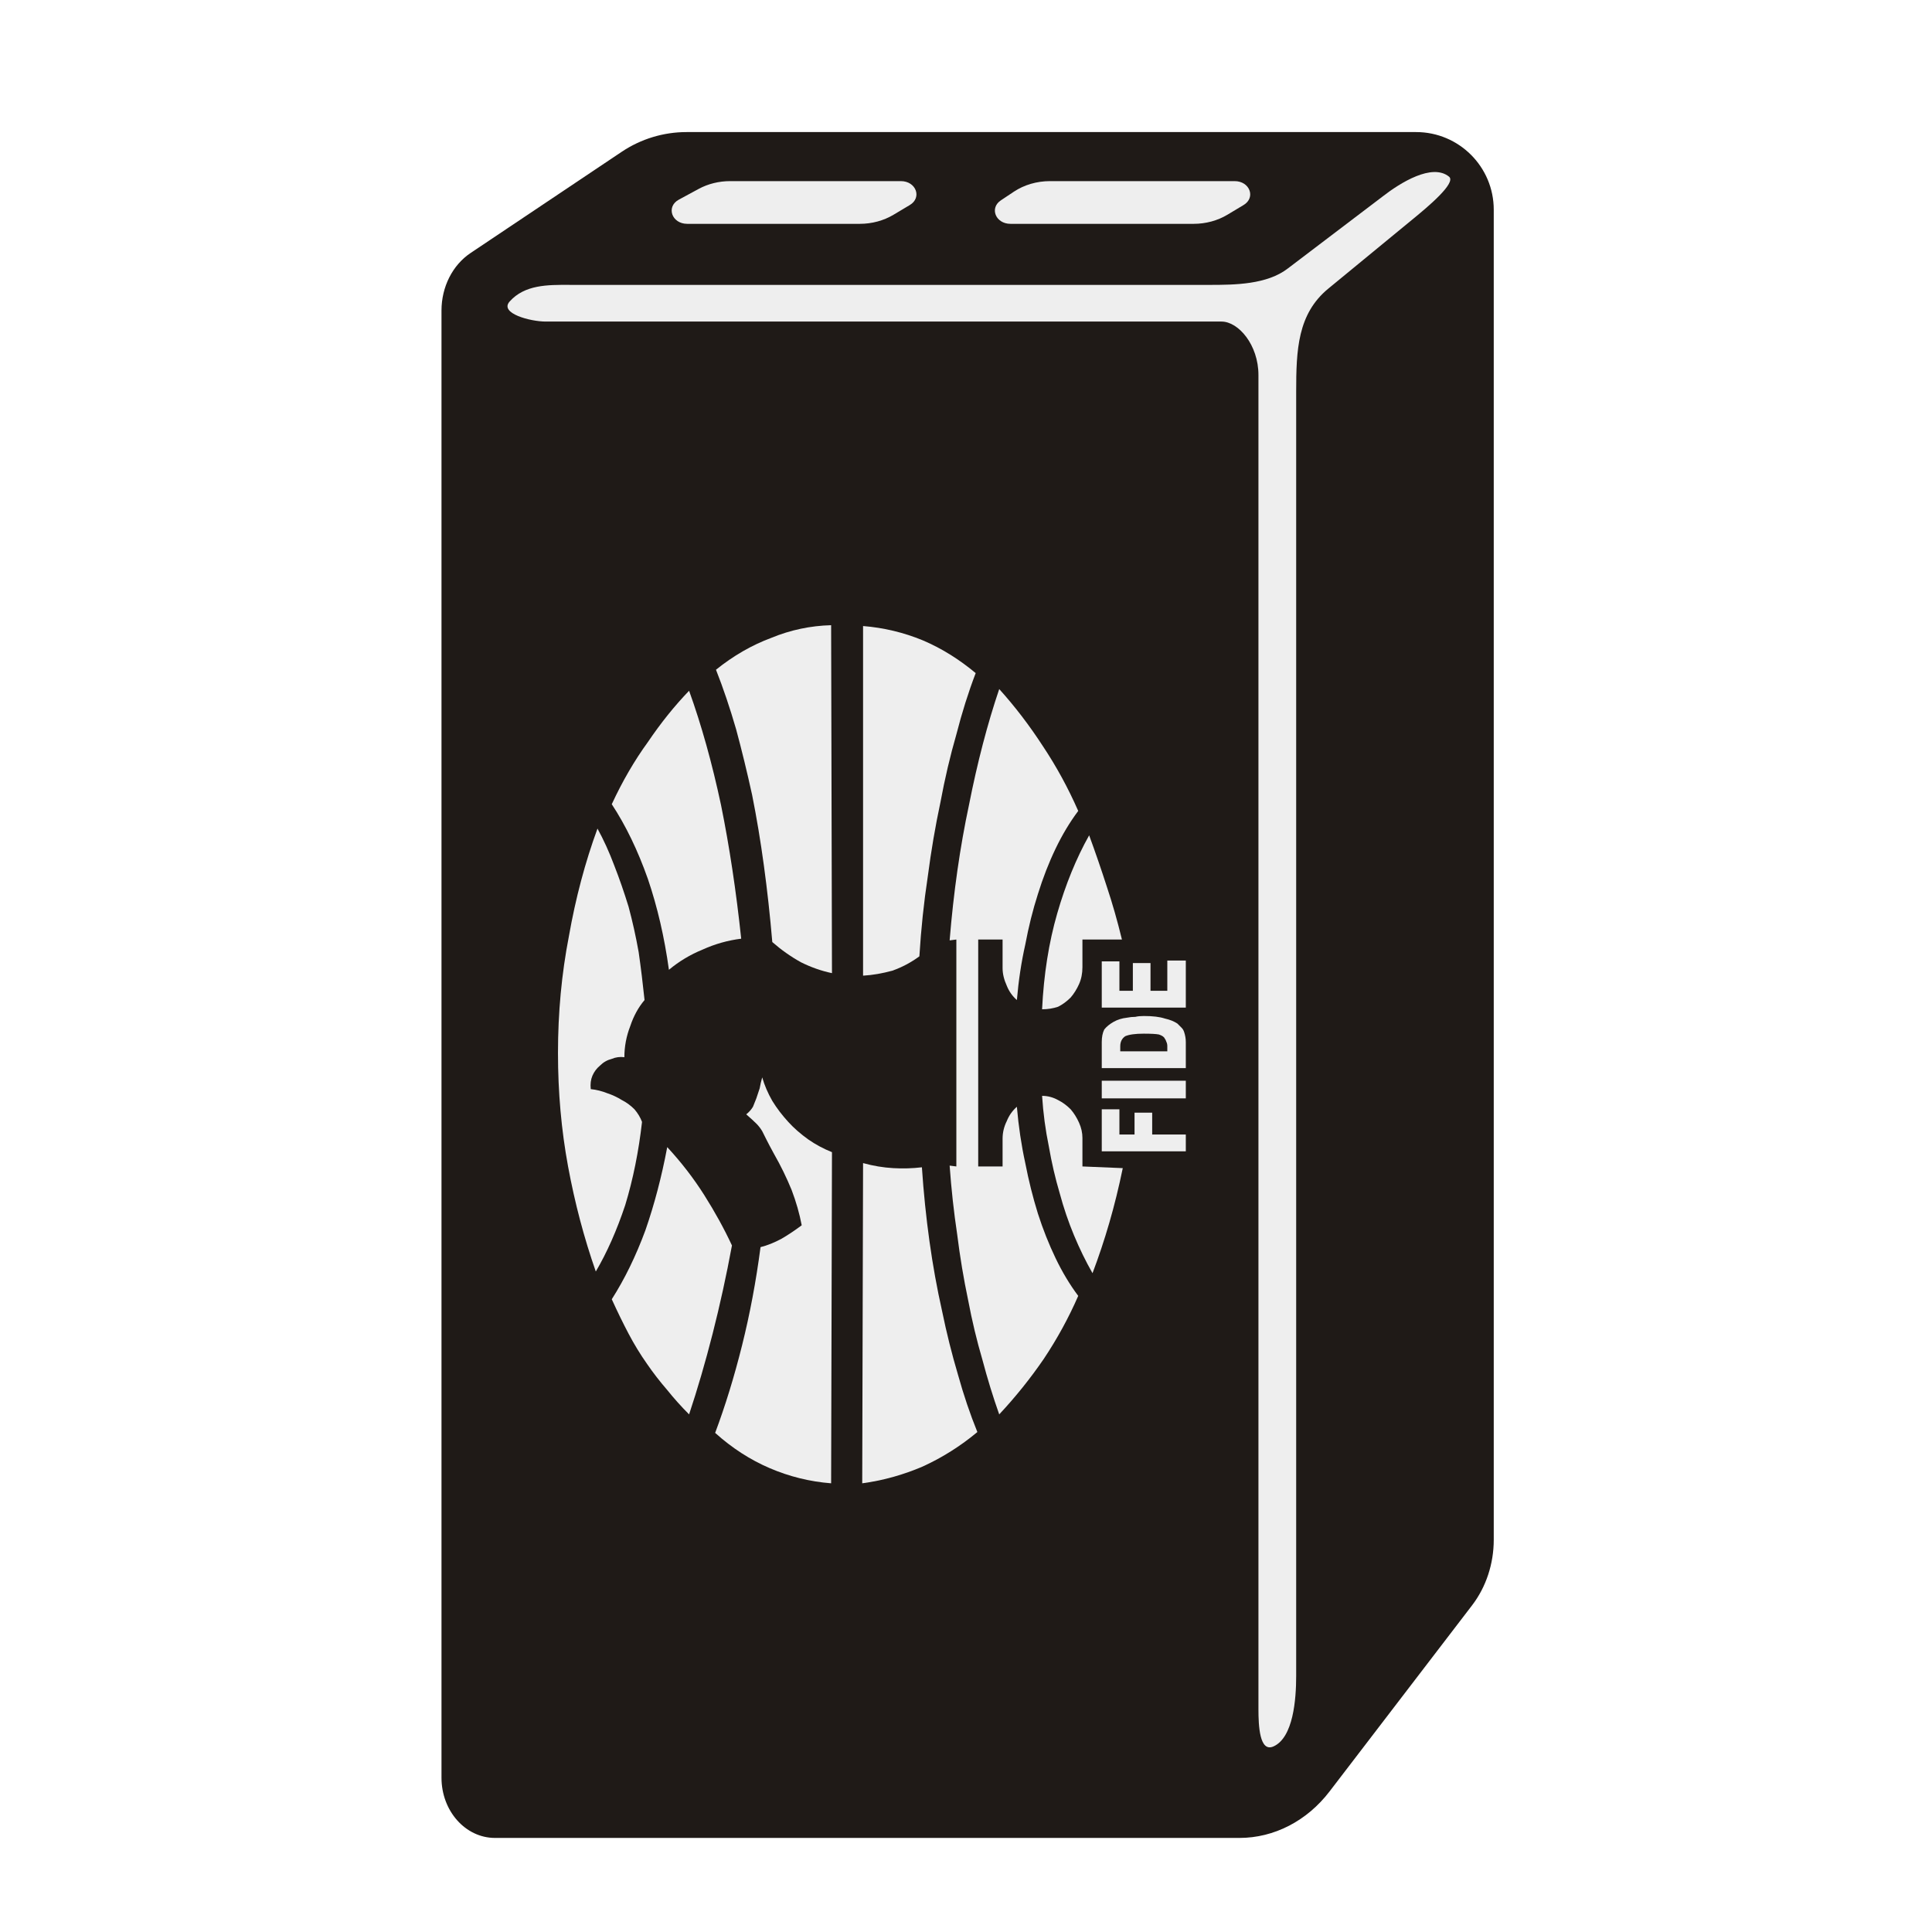
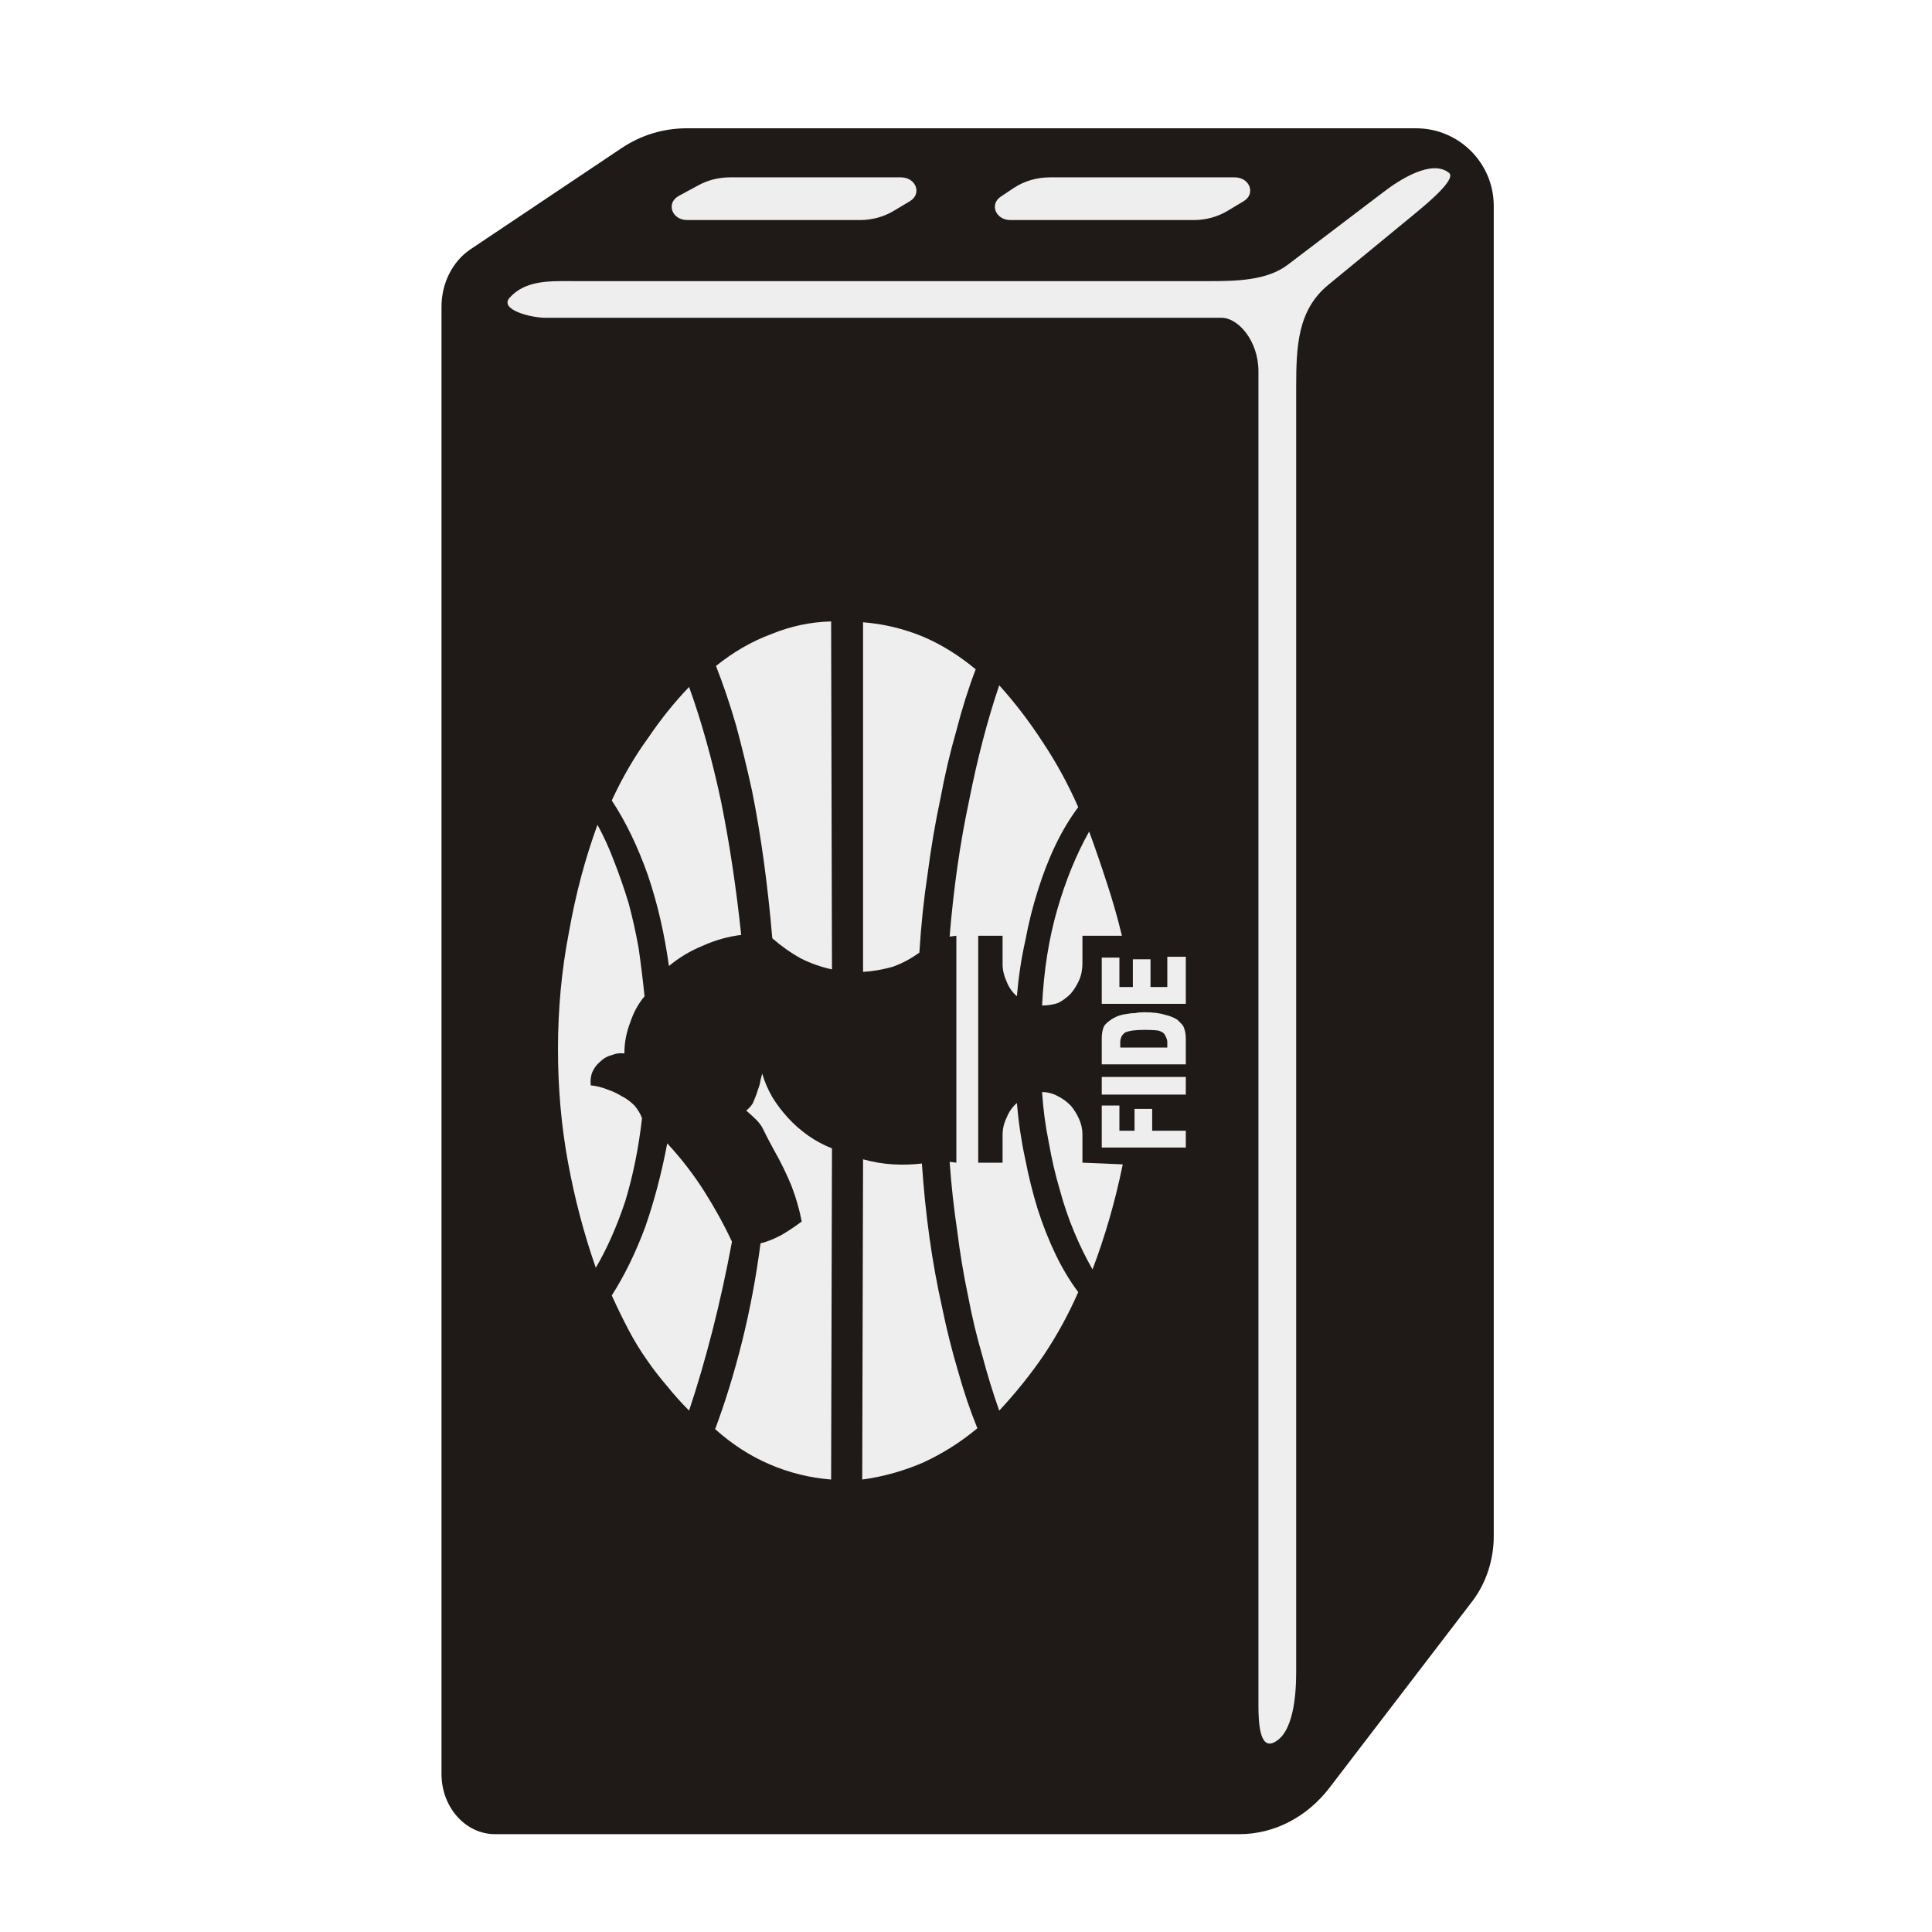
<svg xmlns="http://www.w3.org/2000/svg" width="512" height="512" viewBox="0 0 512 512" fill="none">
-   <path d="M328.469 487.071H131.179C123.348 487.071 117 479.927 117 471.114V82.292C117 76.041 119.925 70.253 124.698 67.056L164.771 40.22C169.853 36.817 175.831 35 181.948 35H375.279C386.645 35 395.859 44.214 395.859 55.58V408.05C395.859 414.422 393.826 420.583 390.129 425.41L352.339 474.759C346.353 482.576 337.638 487.071 328.469 487.071Z" fill="#1F1A17" />
-   <path d="M144.608 85.216H323.709C328.213 85.216 333.5 91.413 333.5 99.382V452.972C333.5 457.314 333.791 464.476 337.488 462.82C342.745 460.465 343.5 450.334 343.5 444.161V103.809C343.5 92.731 343.871 83.196 352 76.5L374.753 57.793C378.149 54.995 386 48.5 384.026 46.833C379.54 43.156 371.074 48.454 366.5 52L341.322 71.122C335.79 75.411 327.281 75.5 320.483 75.5H152.246C151.797 75.5 151.345 75.498 150.891 75.496H150.886C145.102 75.468 139.043 75.438 135.059 79.903C132.255 83.046 140.577 85.216 144.608 85.216Z" fill="#EEEEEE" />
-   <path d="M208.899 297.317C207.265 295.536 205.855 293.679 204.667 291.749C203.479 289.67 202.588 287.591 201.994 285.513C201.697 286.552 201.474 287.517 201.326 288.408L200.435 291.081L199.544 293.308C199.098 294.051 198.504 294.719 197.762 295.313C198.95 296.352 199.841 297.169 200.435 297.763C201.029 298.357 201.549 299.025 201.994 299.767L203.108 301.995C203.553 302.886 204.221 304.148 205.112 305.781C206.894 308.9 208.453 312.092 209.79 315.359C210.977 318.477 211.868 321.595 212.462 324.713C210.681 326.05 208.899 327.238 207.117 328.277C205.186 329.317 203.33 330.059 201.549 330.504C200.361 339.562 198.727 348.249 196.648 356.564C194.57 364.879 192.194 372.601 189.521 379.728C193.976 383.737 198.801 386.856 203.999 389.083C209.196 391.31 214.615 392.647 220.258 393.092L220.481 305.336C218.253 304.445 216.175 303.331 214.244 301.995C212.165 300.51 210.384 298.951 208.899 297.317Z" fill="#EEEEEE" />
-   <path d="M193.976 330.059C192.491 338.077 190.783 345.873 188.853 353.446C186.922 361.019 184.844 368.146 182.616 374.828C180.537 372.749 178.607 370.596 176.825 368.369C174.895 366.142 173.113 363.84 171.48 361.464C169.698 358.94 168.065 356.267 166.58 353.446C165.095 350.625 163.61 347.581 162.125 344.314C165.54 338.968 168.51 332.88 171.034 326.05C173.41 319.219 175.34 311.869 176.825 303.999C180.538 308.009 183.804 312.24 186.626 316.695C189.447 321.15 191.897 325.604 193.976 330.059Z" fill="#EEEEEE" />
-   <path d="M285.964 260.789C286.558 259.453 286.855 257.968 286.855 256.335V248.985H297.323C296.135 244.085 294.799 239.407 293.314 234.953C291.829 230.349 290.27 225.821 288.637 221.366C285.221 227.454 282.4 234.359 280.173 242.08C277.945 249.801 276.609 258.265 276.164 267.471C277.648 267.471 279.059 267.249 280.396 266.803C281.583 266.209 282.697 265.393 283.737 264.353C284.627 263.314 285.37 262.126 285.964 260.789Z" fill="#EEEEEE" />
-   <path d="M276.164 290.413C277.648 290.413 279.059 290.784 280.396 291.526C281.583 292.12 282.697 292.937 283.737 293.976C284.627 295.016 285.37 296.204 285.964 297.54C286.558 298.877 286.855 300.213 286.855 301.549V309.122L297.546 309.568C296.506 314.616 295.319 319.442 293.982 324.045C292.646 328.648 291.161 333.103 289.528 337.409C287.746 334.291 286.112 330.95 284.627 327.386C283.143 323.823 281.88 320.11 280.841 316.25C279.653 312.241 278.688 308.083 277.945 303.777C277.055 299.47 276.461 295.016 276.164 290.413Z" fill="#EEEEEE" />
-   <path d="M266.809 261.235C267.403 262.72 268.294 263.982 269.482 265.021C269.927 259.824 270.67 254.924 271.709 250.321C272.6 245.569 273.714 241.115 275.05 236.957C276.386 232.651 277.945 228.642 279.727 224.93C281.509 221.217 283.514 217.876 285.741 214.907C283.068 208.819 279.95 203.102 276.386 197.756C272.823 192.262 268.962 187.214 264.804 182.611C261.686 191.817 259.013 202.063 256.786 213.348C254.41 224.484 252.703 236.437 251.663 249.207L253.445 248.985V309.122L251.663 308.899C252.109 315.136 252.777 321.224 253.668 327.163C254.41 333.103 255.375 338.894 256.563 344.537C257.603 350.031 258.865 355.302 260.35 360.351C261.686 365.399 263.171 370.225 264.804 374.828C269.11 370.225 273.045 365.325 276.609 360.128C280.173 354.782 283.217 349.214 285.741 343.423C283.514 340.453 281.509 337.112 279.727 333.4C277.945 329.688 276.386 325.753 275.05 321.595C273.714 317.289 272.6 312.834 271.709 308.231C270.67 303.48 269.927 298.505 269.482 293.308C268.294 294.348 267.403 295.61 266.809 297.095C266.066 298.58 265.695 300.139 265.695 301.772V309.122H259.236V248.985H265.695V256.558C265.695 258.042 266.066 259.602 266.809 261.235Z" fill="#EEEEEE" />
-   <path d="M196.426 248.762C192.862 249.207 189.447 250.173 186.18 251.657C182.913 252.994 179.944 254.776 177.271 257.003C176.083 248.391 174.227 240.372 171.702 232.948C169.03 225.375 165.837 218.767 162.125 213.125C164.946 207.037 168.139 201.543 171.702 196.643C175.118 191.594 178.756 187.065 182.616 183.056C185.883 192.114 188.704 202.211 191.08 213.348C193.307 224.336 195.089 236.14 196.426 248.762Z" fill="#EEEEEE" />
-   <path d="M161.011 289.745C159.526 289.151 158.042 288.779 156.557 288.631C156.408 287.295 156.557 286.107 157.002 285.067C157.448 284.028 158.116 283.137 159.007 282.394C159.898 281.503 160.937 280.91 162.125 280.613C163.164 280.167 164.278 280.019 165.466 280.167C165.466 277.346 165.986 274.599 167.025 271.926C167.916 269.253 169.178 266.952 170.812 265.021C170.366 260.715 169.846 256.483 169.252 252.326C168.51 248.168 167.619 244.159 166.58 240.298C165.392 236.437 164.13 232.8 162.793 229.384C161.457 225.821 159.972 222.554 158.339 219.584C155.072 228.493 152.548 237.997 150.766 248.094C148.835 258.042 147.87 268.362 147.87 279.053C147.87 289.448 148.761 299.471 150.543 309.122C152.325 318.774 154.775 328.054 157.893 336.964C160.863 331.915 163.461 326.05 165.689 319.368C167.768 312.537 169.252 305.187 170.143 297.317C169.698 296.129 169.03 295.016 168.139 293.976C167.099 292.937 165.986 292.12 164.798 291.526C163.61 290.784 162.348 290.19 161.011 289.745Z" fill="#EEEEEE" />
-   <path d="M220.481 257.894C217.659 257.3 214.912 256.335 212.24 254.998C209.567 253.514 207.043 251.732 204.667 249.653C204.073 242.674 203.33 235.918 202.439 229.384C201.549 222.851 200.509 216.614 199.321 210.675C197.985 204.587 196.574 198.796 195.089 193.302C193.456 187.659 191.674 182.388 189.744 177.488C194.347 173.776 199.247 170.954 204.444 169.024C209.493 166.945 214.764 165.831 220.258 165.683L220.481 257.894Z" fill="#EEEEEE" />
-   <path d="M228.722 165.906V258.562C231.246 258.414 233.845 257.968 236.517 257.226C239.042 256.335 241.418 255.073 243.645 253.439C244.09 246.163 244.833 239.11 245.872 232.28C246.763 225.449 247.877 218.916 249.213 212.679C250.401 206.294 251.812 200.281 253.445 194.638C254.93 188.847 256.637 183.427 258.568 178.379C254.113 174.666 249.436 171.771 244.536 169.692C239.487 167.613 234.216 166.351 228.722 165.906Z" fill="#EEEEEE" />
-   <path d="M244.313 309.345C244.758 316.027 245.427 322.56 246.318 328.945C247.209 335.33 248.322 341.493 249.659 347.432C250.846 353.223 252.257 358.866 253.89 364.36C255.375 369.705 257.083 374.754 259.013 379.505C254.559 383.218 249.733 386.262 244.536 388.637C239.339 390.865 233.993 392.35 228.499 393.092L228.722 308.231C231.395 308.974 234.067 309.419 236.74 309.568C239.264 309.716 241.789 309.642 244.313 309.345Z" fill="#EEEEEE" />
-   <path d="M291.978 293.976V305.113H314.251V300.658H305.341V294.867H300.664V300.658H296.655V293.976H291.978Z" fill="#EEEEEE" />
-   <path d="M291.978 291.081V286.404H314.251V291.081H291.978Z" fill="#EEEEEE" />
-   <path fill-rule="evenodd" clip-rule="evenodd" d="M291.978 276.158V283.063H314.251V276.158C314.251 275.267 314.102 274.376 313.805 273.485C313.657 273.04 313.434 272.668 313.137 272.371L312.023 271.258C311.133 270.664 310.019 270.218 308.682 269.921C307.346 269.476 305.49 269.253 303.114 269.253C302.223 269.253 301.481 269.327 300.887 269.476C300.144 269.476 299.402 269.55 298.66 269.699C297.323 269.847 296.135 270.218 295.096 270.812C294.056 271.406 293.24 272.074 292.646 272.817C292.2 273.708 291.978 274.822 291.978 276.158ZM309.351 278.608H296.878L296.878 277.272C296.878 276.084 297.323 275.193 298.214 274.599C299.254 274.153 300.887 273.931 303.114 273.931C305.045 273.931 306.381 274.005 307.123 274.153C308.014 274.45 308.534 274.822 308.683 275.267C308.831 275.415 308.98 275.712 309.128 276.158C309.276 276.455 309.351 276.826 309.351 277.272V278.608Z" fill="#EEEEEE" />
-   <path d="M291.978 267.026V254.776H296.655V262.571H300.219V255.221H304.896V262.571H309.351V254.553H314.251V267.026H291.978Z" fill="#EEEEEE" />
-   <path d="M185.159 50.06L179.906 52.903C176.44 54.779 178.011 59.319 182.127 59.319H227.854C231.046 59.319 234.159 58.483 236.766 56.926L241.118 54.328C244.401 52.367 242.76 48 238.742 48H193.487C190.535 48 187.645 48.715 185.159 50.06Z" fill="#EEEEEE" />
-   <path d="M268.684 50.801L265.232 53.1C262.161 55.146 263.872 59.319 267.781 59.319H316.33C319.536 59.319 322.662 58.476 325.276 56.906L329.579 54.322C332.851 52.357 331.207 48 327.194 48H278.244C274.775 48 271.408 48.987 268.684 50.801Z" fill="#EEEEEE" />
+   <path d="M328.469 486.071H131.179C123.348 486.071 117 478.927 117 470.114V81.292C117 75.041 119.925 69.253 124.698 66.056L164.771 39.22C169.853 35.817 175.831 34 181.948 34H375.279C386.645 34 395.859 43.214 395.859 54.58V407.05C395.859 413.422 393.826 419.583 390.129 424.41L352.339 473.759C346.353 481.576 337.639 486.071 328.469 486.071Z" fill="#1F1A17" />
+   <path d="M208.899 296.317C207.265 294.535 205.855 292.679 204.667 290.749C203.479 288.67 202.588 286.591 201.994 284.512C201.697 285.552 201.474 286.517 201.326 287.408L200.435 290.081L199.544 292.308C199.098 293.05 198.504 293.719 197.762 294.313C198.95 295.352 199.841 296.169 200.435 296.763C201.029 297.357 201.548 298.025 201.994 298.767L203.108 300.995C203.553 301.886 204.221 303.148 205.112 304.781C206.894 307.899 208.453 311.092 209.789 314.359C210.977 317.477 211.868 320.595 212.462 323.713C210.68 325.05 208.899 326.238 207.117 327.277C205.186 328.316 203.33 329.059 201.548 329.504C200.361 338.562 198.727 347.249 196.648 355.564C194.57 363.879 192.194 371.601 189.521 378.728C193.976 382.737 198.801 385.855 203.998 388.083C209.195 390.31 214.615 391.646 220.258 392.092L220.481 304.336C218.253 303.445 216.175 302.331 214.244 300.995C212.165 299.51 210.384 297.951 208.899 296.317Z" fill="#EEEEEE" />
+   <path d="M188.853 352.446C190.783 344.873 192.491 337.077 193.976 329.059C191.897 324.604 189.447 320.15 186.625 315.695C183.804 311.24 180.537 307.008 176.825 302.999C175.34 310.869 173.41 318.219 171.034 325.05C168.51 331.88 165.54 337.968 162.125 343.314C163.61 346.58 165.095 349.624 166.58 352.446C168.064 355.267 169.698 357.94 171.48 360.464C173.113 362.84 174.895 365.141 176.825 367.369C178.607 369.596 180.537 371.749 182.616 373.828C184.844 367.146 186.922 360.019 188.853 352.446Z" fill="#EEEEEE" />
+   <path d="M285.964 259.789C286.558 258.453 286.855 256.968 286.855 255.335V247.984H297.323C296.135 243.084 294.799 238.407 293.314 233.952C291.829 229.349 290.27 224.82 288.636 220.366C285.221 226.454 282.4 233.358 280.173 241.08C277.945 248.801 276.609 257.265 276.164 266.471C277.648 266.471 279.059 266.248 280.395 265.803C281.583 265.209 282.697 264.392 283.736 263.353C284.627 262.314 285.37 261.126 285.964 259.789Z" fill="#EEEEEE" />
+   <path d="M280.395 290.526C279.059 289.784 277.648 289.413 276.164 289.413C276.46 294.016 277.054 298.47 277.945 302.777C278.688 307.083 279.653 311.24 280.841 315.249C281.88 319.11 283.142 322.822 284.627 326.386C286.112 329.95 287.746 333.291 289.527 336.409C291.161 332.103 292.646 327.648 293.982 323.045C295.318 318.442 296.506 313.616 297.546 308.568L286.855 308.122V300.549C286.855 299.213 286.558 297.876 285.964 296.54C285.37 295.204 284.627 294.016 283.736 292.976C282.697 291.937 281.583 291.12 280.395 290.526Z" fill="#EEEEEE" />
+   <path d="M266.809 260.235C267.403 261.72 268.294 262.982 269.482 264.021C269.927 258.824 270.669 253.924 271.709 249.321C272.6 244.569 273.713 240.115 275.05 235.957C276.386 231.651 277.945 227.642 279.727 223.929C281.509 220.217 283.514 216.876 285.741 213.907C283.068 207.819 279.95 202.102 276.386 196.756C272.823 191.262 268.962 186.214 264.804 181.61C261.686 190.817 259.013 201.062 256.786 212.347C254.41 223.484 252.703 235.437 251.663 248.207L253.445 247.984V308.122L251.663 307.899C252.108 314.136 252.777 320.224 253.668 326.163C254.41 332.103 255.375 337.894 256.563 343.536C257.603 349.03 258.865 354.302 260.35 359.35C261.686 364.399 263.171 369.225 264.804 373.828C269.11 369.225 273.045 364.325 276.609 359.128C280.173 353.782 283.217 348.214 285.741 342.423C283.514 339.453 281.509 336.112 279.727 332.4C277.945 328.688 276.386 324.753 275.05 320.595C273.713 316.289 272.6 311.834 271.709 307.231C270.669 302.48 269.927 297.505 269.482 292.308C268.294 293.347 267.403 294.61 266.809 296.095C266.066 297.579 265.695 299.139 265.695 300.772V308.122H259.236V247.984H265.695V255.557C265.695 257.042 266.066 258.601 266.809 260.235Z" fill="#EEEEEE" />
+   <path d="M186.18 250.657C189.447 249.172 192.862 248.207 196.426 247.762C195.089 235.14 193.307 223.336 191.08 212.347C188.704 201.211 185.883 191.114 182.616 182.056C178.756 186.065 175.118 190.594 171.702 195.643C168.139 200.543 164.946 206.037 162.125 212.125C165.837 217.767 169.03 224.375 171.702 231.948C174.227 239.372 176.083 247.39 177.271 256.003C179.943 253.775 182.913 251.994 186.18 250.657Z" fill="#EEEEEE" />
+   <path d="M161.011 288.744C159.526 288.15 158.042 287.779 156.557 287.631C156.408 286.294 156.557 285.106 157.002 284.067C157.448 283.028 158.116 282.137 159.007 281.394C159.898 280.503 160.937 279.909 162.125 279.612C163.164 279.167 164.278 279.018 165.466 279.167C165.466 276.346 165.986 273.599 167.025 270.926C167.916 268.253 169.178 265.951 170.811 264.021C170.366 259.715 169.846 255.483 169.252 251.325C168.51 247.168 167.619 243.159 166.58 239.298C165.392 235.437 164.129 231.799 162.793 228.384C161.457 224.82 159.972 221.554 158.338 218.584C155.072 227.493 152.547 236.996 150.766 247.094C148.835 257.042 147.87 267.362 147.87 278.053C147.87 288.447 148.761 298.47 150.543 308.122C152.325 317.774 154.775 327.054 157.893 335.964C160.863 330.915 163.461 325.05 165.689 318.368C167.767 311.537 169.252 304.187 170.143 296.317C169.698 295.129 169.03 294.016 168.139 292.976C167.099 291.937 165.986 291.12 164.798 290.526C163.61 289.784 162.348 289.19 161.011 288.744Z" fill="#EEEEEE" />
+   <path d="M212.24 253.998C214.912 255.335 217.659 256.3 220.481 256.894L220.258 164.683C214.764 164.831 209.493 165.945 204.444 168.024C199.247 169.954 194.347 172.775 189.744 176.488C191.674 181.388 193.456 186.659 195.089 192.302C196.574 197.796 197.985 203.587 199.321 209.675C200.509 215.614 201.548 221.851 202.439 228.384C203.33 234.918 204.073 241.674 204.667 248.653C207.043 250.731 209.567 252.513 212.24 253.998Z" fill="#EEEEEE" />
+   <path d="M228.722 164.906V257.562C231.246 257.413 233.845 256.968 236.517 256.226C239.042 255.335 241.417 254.072 243.645 252.439C244.09 245.163 244.833 238.11 245.872 231.28C246.763 224.449 247.877 217.916 249.213 211.679C250.401 205.294 251.812 199.28 253.445 193.638C254.93 187.847 256.637 182.427 258.568 177.379C254.113 173.666 249.436 170.771 244.536 168.692C239.487 166.613 234.216 165.351 228.722 164.906Z" fill="#EEEEEE" />
+   <path d="M246.317 327.945C245.427 321.56 244.758 315.027 244.313 308.345C241.789 308.642 239.264 308.716 236.74 308.568C234.067 308.419 231.394 307.974 228.722 307.231L228.499 392.092C233.993 391.349 239.339 389.865 244.536 387.637C249.733 385.261 254.559 382.217 259.013 378.505C257.083 373.754 255.375 368.705 253.89 363.36C252.257 357.865 250.846 352.223 249.658 346.432C248.322 340.492 247.208 334.33 246.317 327.945Z" fill="#EEEEEE" />
+   <path d="M291.977 292.976V304.113H314.251V299.658H305.341V293.867H300.664V299.658H296.655V292.976H291.977Z" fill="#EEEEEE" />
+   <path d="M291.977 285.403V290.081H314.251V285.403H291.977Z" fill="#EEEEEE" />
+   <path fill-rule="evenodd" clip-rule="evenodd" d="M291.977 275.158V282.062H314.251V275.158C314.251 274.267 314.102 273.376 313.805 272.485C313.657 272.04 313.434 271.668 313.137 271.371L312.023 270.258C311.132 269.664 310.019 269.218 308.682 268.921C307.346 268.476 305.49 268.253 303.114 268.253C302.223 268.253 301.481 268.327 300.887 268.476C300.144 268.476 299.402 268.55 298.659 268.699C297.323 268.847 296.135 269.218 295.096 269.812C294.056 270.406 293.24 271.074 292.646 271.817C292.2 272.708 291.977 273.821 291.977 275.158ZM309.351 277.608H296.878L296.878 276.271C296.878 275.083 297.323 274.193 298.214 273.599C299.253 273.153 300.887 272.93 303.114 272.93C305.045 272.93 306.381 273.005 307.123 273.153C308.014 273.45 308.534 273.821 308.683 274.267C308.831 274.415 308.979 274.712 309.128 275.158C309.276 275.455 309.351 275.826 309.351 276.271V277.608Z" fill="#EEEEEE" />
+   <path d="M291.977 253.776V266.026H314.251V253.553H309.351V261.571H304.896V254.221H300.219V261.571H296.655V253.776H291.977Z" fill="#EEEEEE" />
+   <path d="M323.709 84.215H144.608C140.577 84.215 132.255 82.046 135.059 78.903C139.043 74.438 145.102 74.467 150.886 74.496C151.342 74.498 151.795 74.5 152.246 74.5H320.483C327.281 74.5 335.79 74.411 341.322 70.122L366.5 51C371.074 47.454 379.54 42.156 384.026 45.833C386 47.5 378.149 53.995 374.753 56.793L352 75.5C343.871 82.196 343.5 91.731 343.5 102.809V443.161C343.5 449.334 342.745 459.465 337.488 461.82C333.791 463.476 333.5 456.314 333.5 451.972V98.382C333.5 90.413 328.213 84.215 323.709 84.215Z" fill="#EEEEEE" />
+   <path d="M185.159 49.06L179.906 51.903C176.44 53.779 178.011 58.319 182.127 58.319H227.854C231.046 58.319 234.159 57.483 236.766 55.926L241.118 53.328C244.401 51.367 242.76 47 238.742 47H193.487C190.535 47 187.645 47.715 185.159 49.06Z" fill="#EEEEEE" />
+   <path d="M268.684 49.801L265.232 52.1C262.161 54.146 263.872 58.319 267.781 58.319H316.33C319.536 58.319 322.662 57.476 325.276 55.906L329.579 53.322C332.851 51.357 331.207 47 327.194 47H278.244C274.775 47 271.408 47.987 268.684 49.801Z" fill="#EEEEEE" />
</svg>
